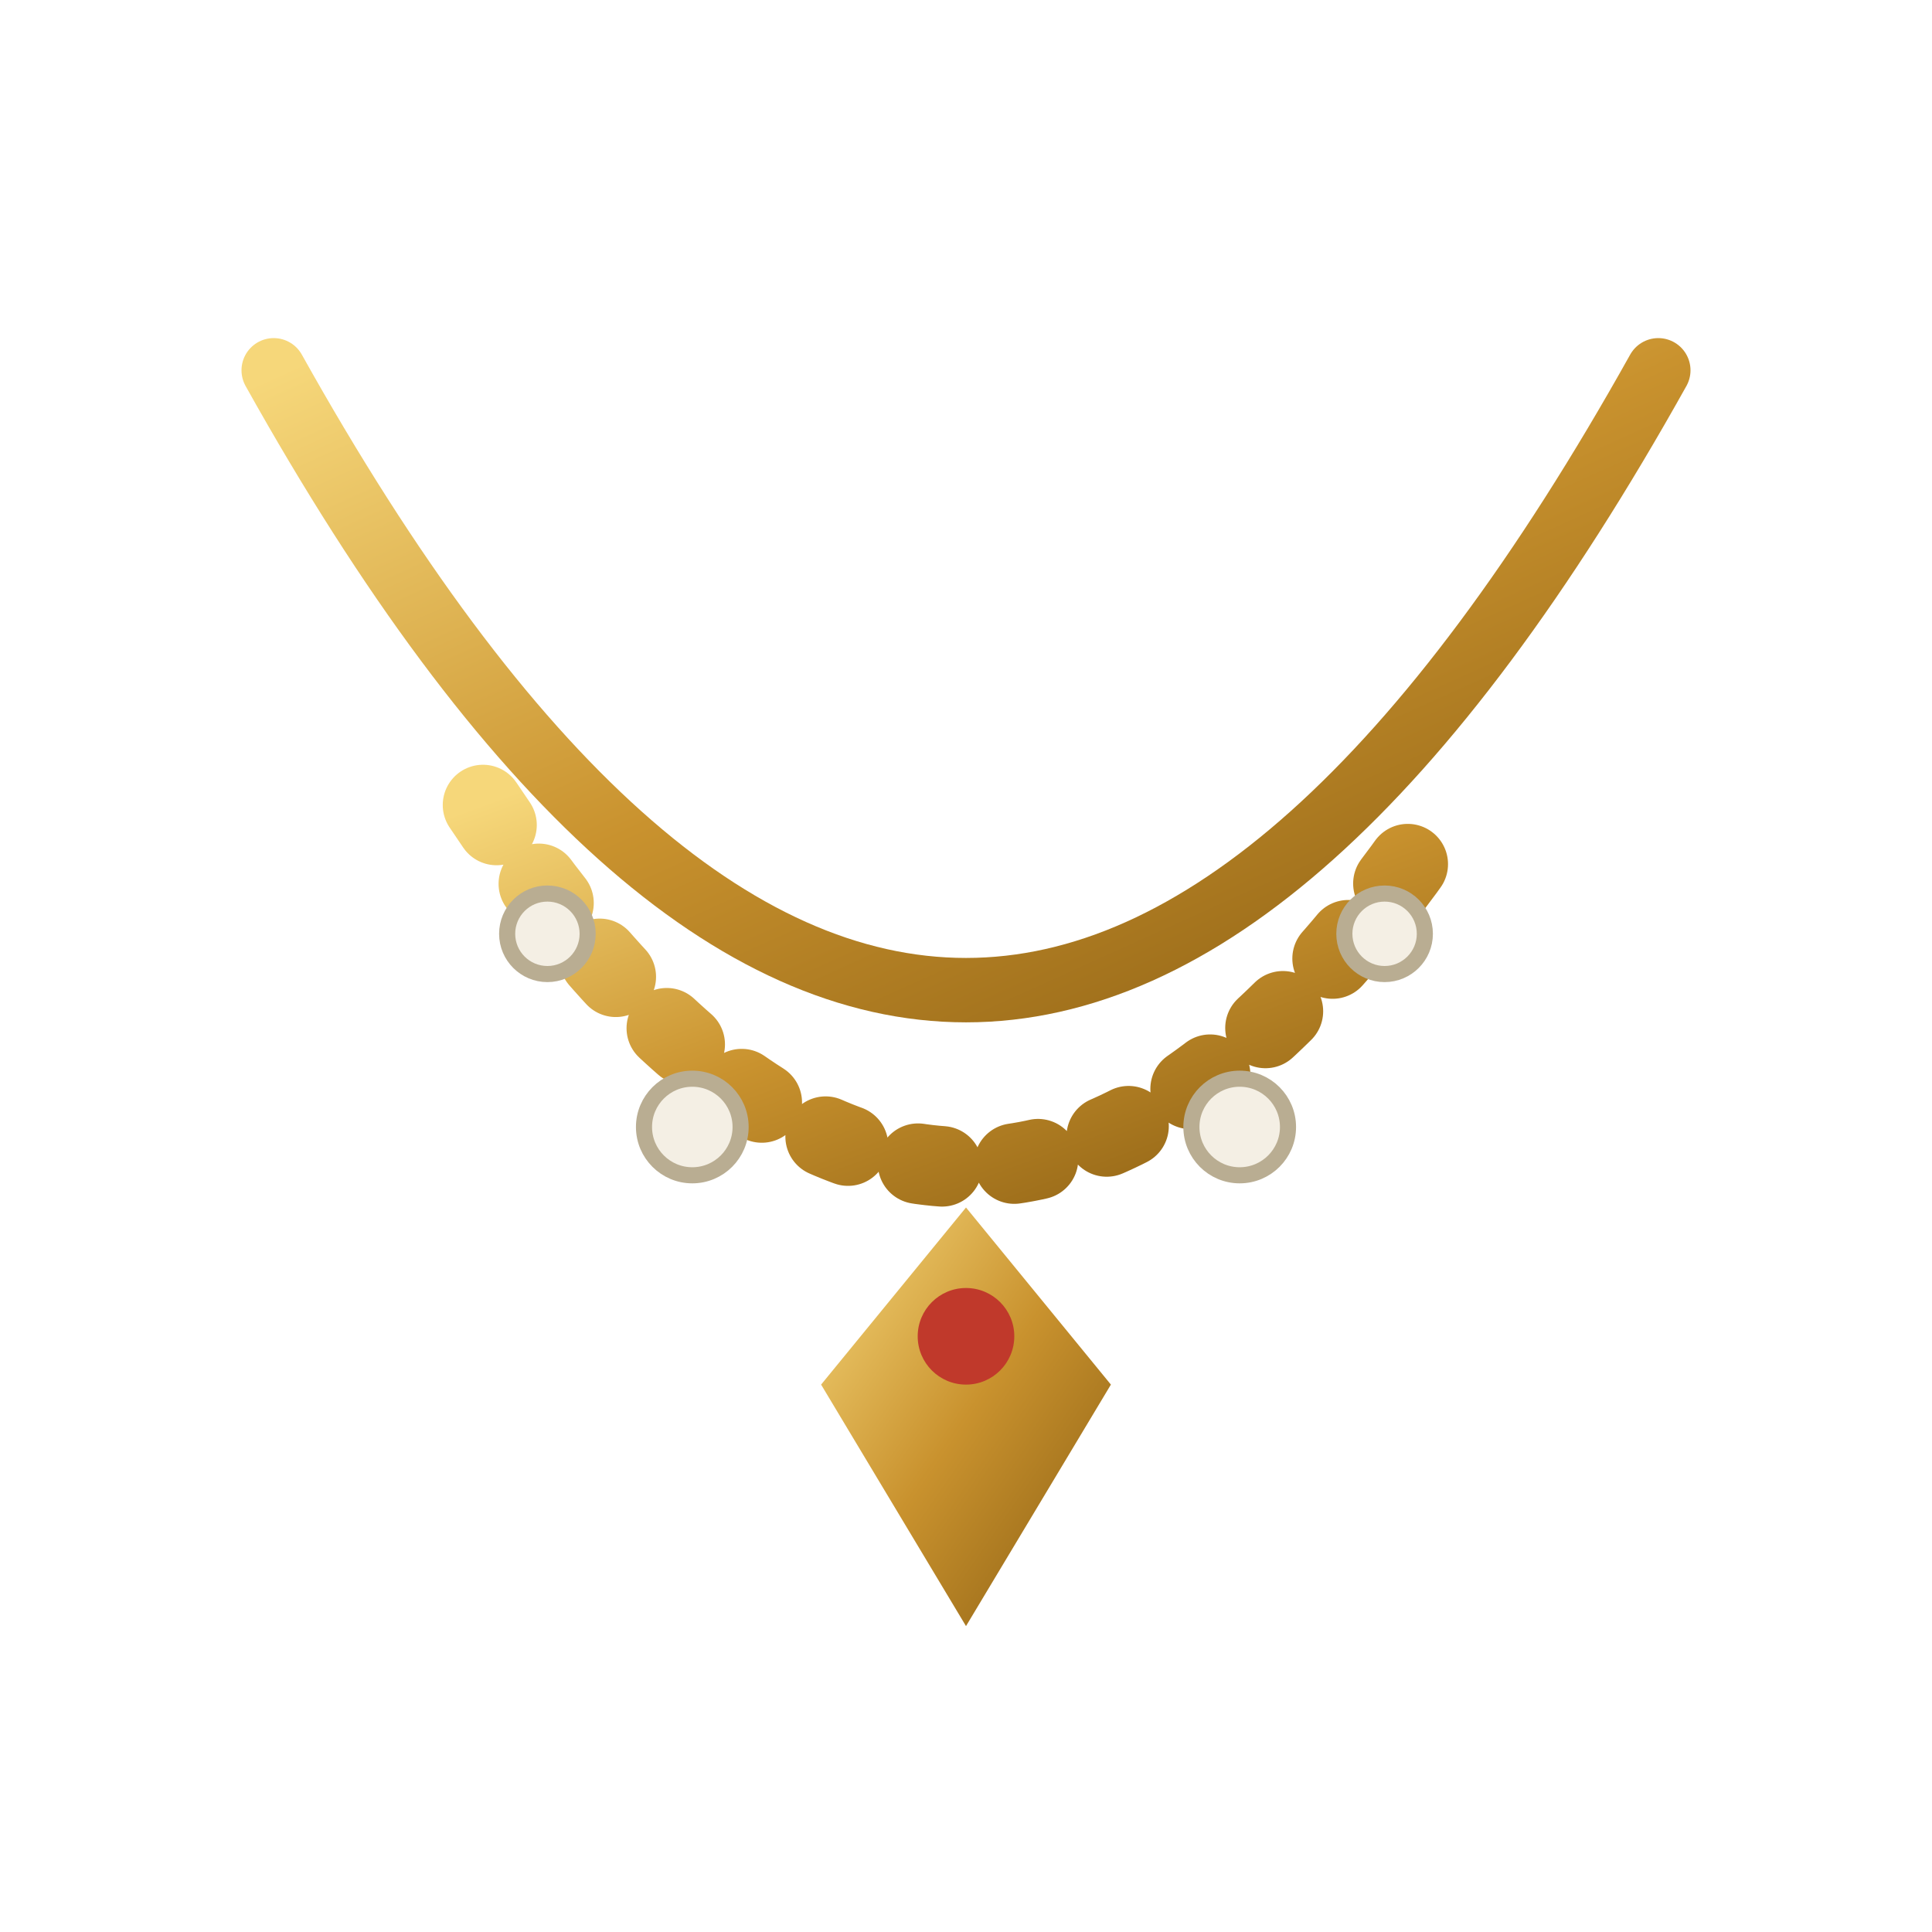
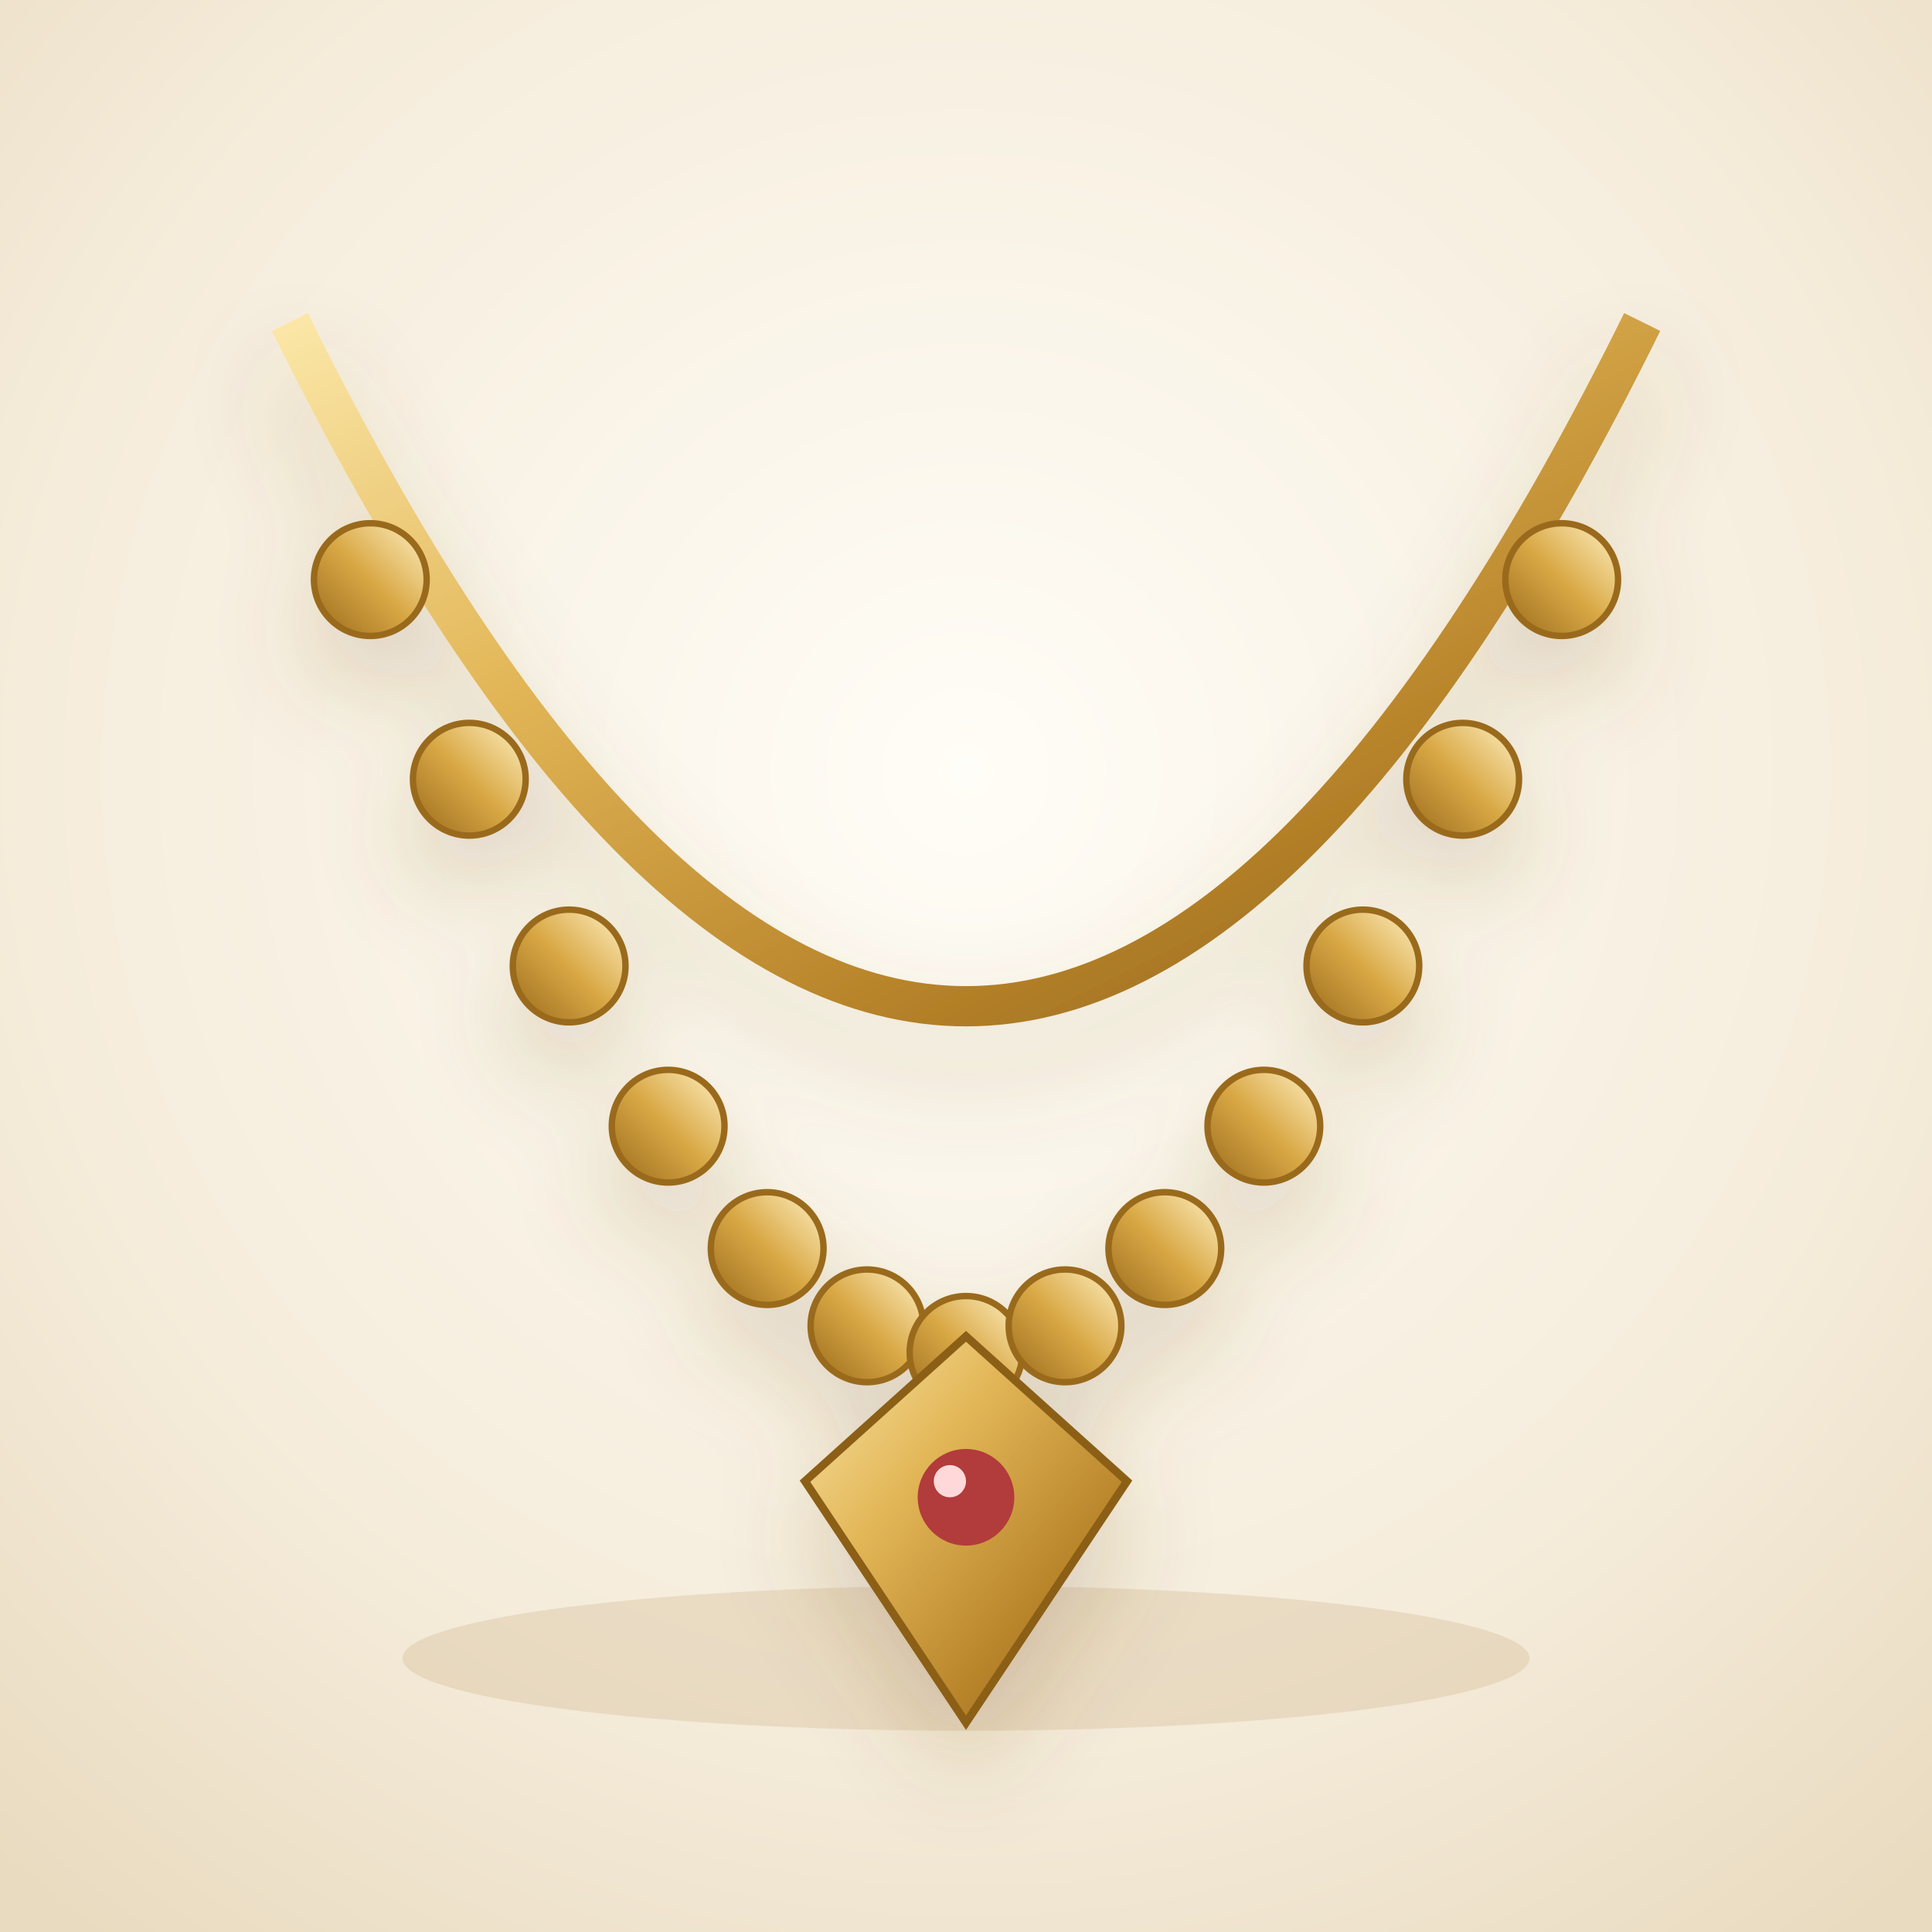
- <svg xmlns="http://www.w3.org/2000/svg" viewBox="0 0 240 240" role="img" aria-label="necklace">
+ <svg xmlns="http://www.w3.org/2000/svg" viewBox="0 0 240 240" role="img" aria-label="Bridal necklace">
  <defs>
-     <linearGradient id="g" x1="0" y1="0" x2="1" y2="1">
-       <stop offset="0" stop-color="#f6d77a" />
-       <stop offset=".5" stop-color="#c9922e" />
-       <stop offset="1" stop-color="#8a5e12" />
+     <radialGradient id="bg" cx="50%" cy="40%" r="75%">
+       <stop offset="0" stop-color="#FFFDF7" />
+       <stop offset=".65" stop-color="#F5ECDB" />
+       <stop offset="1" stop-color="#E9DBC0" />
+     </radialGradient>
+     <linearGradient id="au" x1="0" y1="0" x2="1" y2="1">
+       <stop offset="0" stop-color="#FBE7A8" />
+       <stop offset=".35" stop-color="#E2B657" />
+       <stop offset=".7" stop-color="#B9852B" />
+       <stop offset="1" stop-color="#8C5F17" />
    </linearGradient>
+     <linearGradient id="au2" x1="1" y1="0" x2="0" y2="1">
+       <stop offset="0" stop-color="#FFF1C4" />
+       <stop offset=".5" stop-color="#D9A845" />
+       <stop offset="1" stop-color="#9A6A1C" />
+     </linearGradient>
+     <radialGradient id="gem" cx="40%" cy="35%" r="70%">
+       <stop offset="0" stop-color="#FFFFFF" />
+       <stop offset=".55" stop-color="#E4EEF5" />
+       <stop offset="1" stop-color="#A9BED0" />
+     </radialGradient>
+     <filter id="sh" x="-20%" y="-20%" width="140%" height="150%">
+       <feDropShadow dx="0" dy="6" stdDeviation="6" flood-color="#7A5A25" flood-opacity=".22" />
+     </filter>
  </defs>
-   <path d="M34 46 Q120 200 206 46" fill="none" stroke="url(#g)" stroke-width="8" stroke-linecap="round" />
-   <path d="M60 100 Q120 190 180 100" fill="none" stroke="url(#g)" stroke-width="10" stroke-linecap="round" stroke-dasharray="3 9" />
-   <g fill="url(#g)">
-     <path d="M120 150 l-18 22 l18 30 l18 -30 z" />
-   </g>
-   <circle cx="120" cy="166" r="6" fill="#c0392b" />
-   <g fill="#f4efe4" stroke="#b9ad92" stroke-width="2">
-     <circle cx="86" cy="140" r="6" />
-     <circle cx="154" cy="140" r="6" />
-     <circle cx="68" cy="116" r="5" />
-     <circle cx="172" cy="116" r="5" />
+   <rect width="240" height="240" fill="url(#bg)" />
+   <ellipse cx="120" cy="206" rx="70" ry="9" fill="#C9AE80" opacity=".28" />
+   <g filter="url(#sh)">
+     <path d="M36 40 Q120 210 204 40" fill="none" stroke="url(#au)" stroke-width="5" />
+     <circle cx="46" cy="72" r="7" fill="url(#au2)" stroke="#9A6A1C" stroke-width=".8" />
+     <circle cx="58.3" cy="96.8" r="7" fill="url(#au2)" stroke="#9A6A1C" stroke-width=".8" />
+     <circle cx="70.7" cy="120" r="7" fill="url(#au2)" stroke="#9A6A1C" stroke-width=".8" />
+     <circle cx="83" cy="139.9" r="7" fill="url(#au2)" stroke="#9A6A1C" stroke-width=".8" />
+     <circle cx="95.3" cy="155.1" r="7" fill="url(#au2)" stroke="#9A6A1C" stroke-width=".8" />
+     <circle cx="107.7" cy="164.7" r="7" fill="url(#au2)" stroke="#9A6A1C" stroke-width=".8" />
+     <circle cx="120" cy="168" r="7" fill="url(#au2)" stroke="#9A6A1C" stroke-width=".8" />
+     <circle cx="132.3" cy="164.7" r="7" fill="url(#au2)" stroke="#9A6A1C" stroke-width=".8" />
+     <circle cx="144.7" cy="155.1" r="7" fill="url(#au2)" stroke="#9A6A1C" stroke-width=".8" />
+     <circle cx="157" cy="139.9" r="7" fill="url(#au2)" stroke="#9A6A1C" stroke-width=".8" />
+     <circle cx="169.3" cy="120" r="7" fill="url(#au2)" stroke="#9A6A1C" stroke-width=".8" />
+     <circle cx="181.7" cy="96.8" r="7" fill="url(#au2)" stroke="#9A6A1C" stroke-width=".8" />
+     <circle cx="194" cy="72" r="7" fill="url(#au2)" stroke="#9A6A1C" stroke-width=".8" />
+     <path d="M120 166 l-20 18 l20 30 l20 -30 z" fill="url(#au)" stroke="#8C5F17" />
+     <circle cx="120" cy="186" r="6" fill="#B23A3A" />
+     <circle cx="118" cy="184" r="2" fill="#FFD9D9" />
  </g>
</svg>
